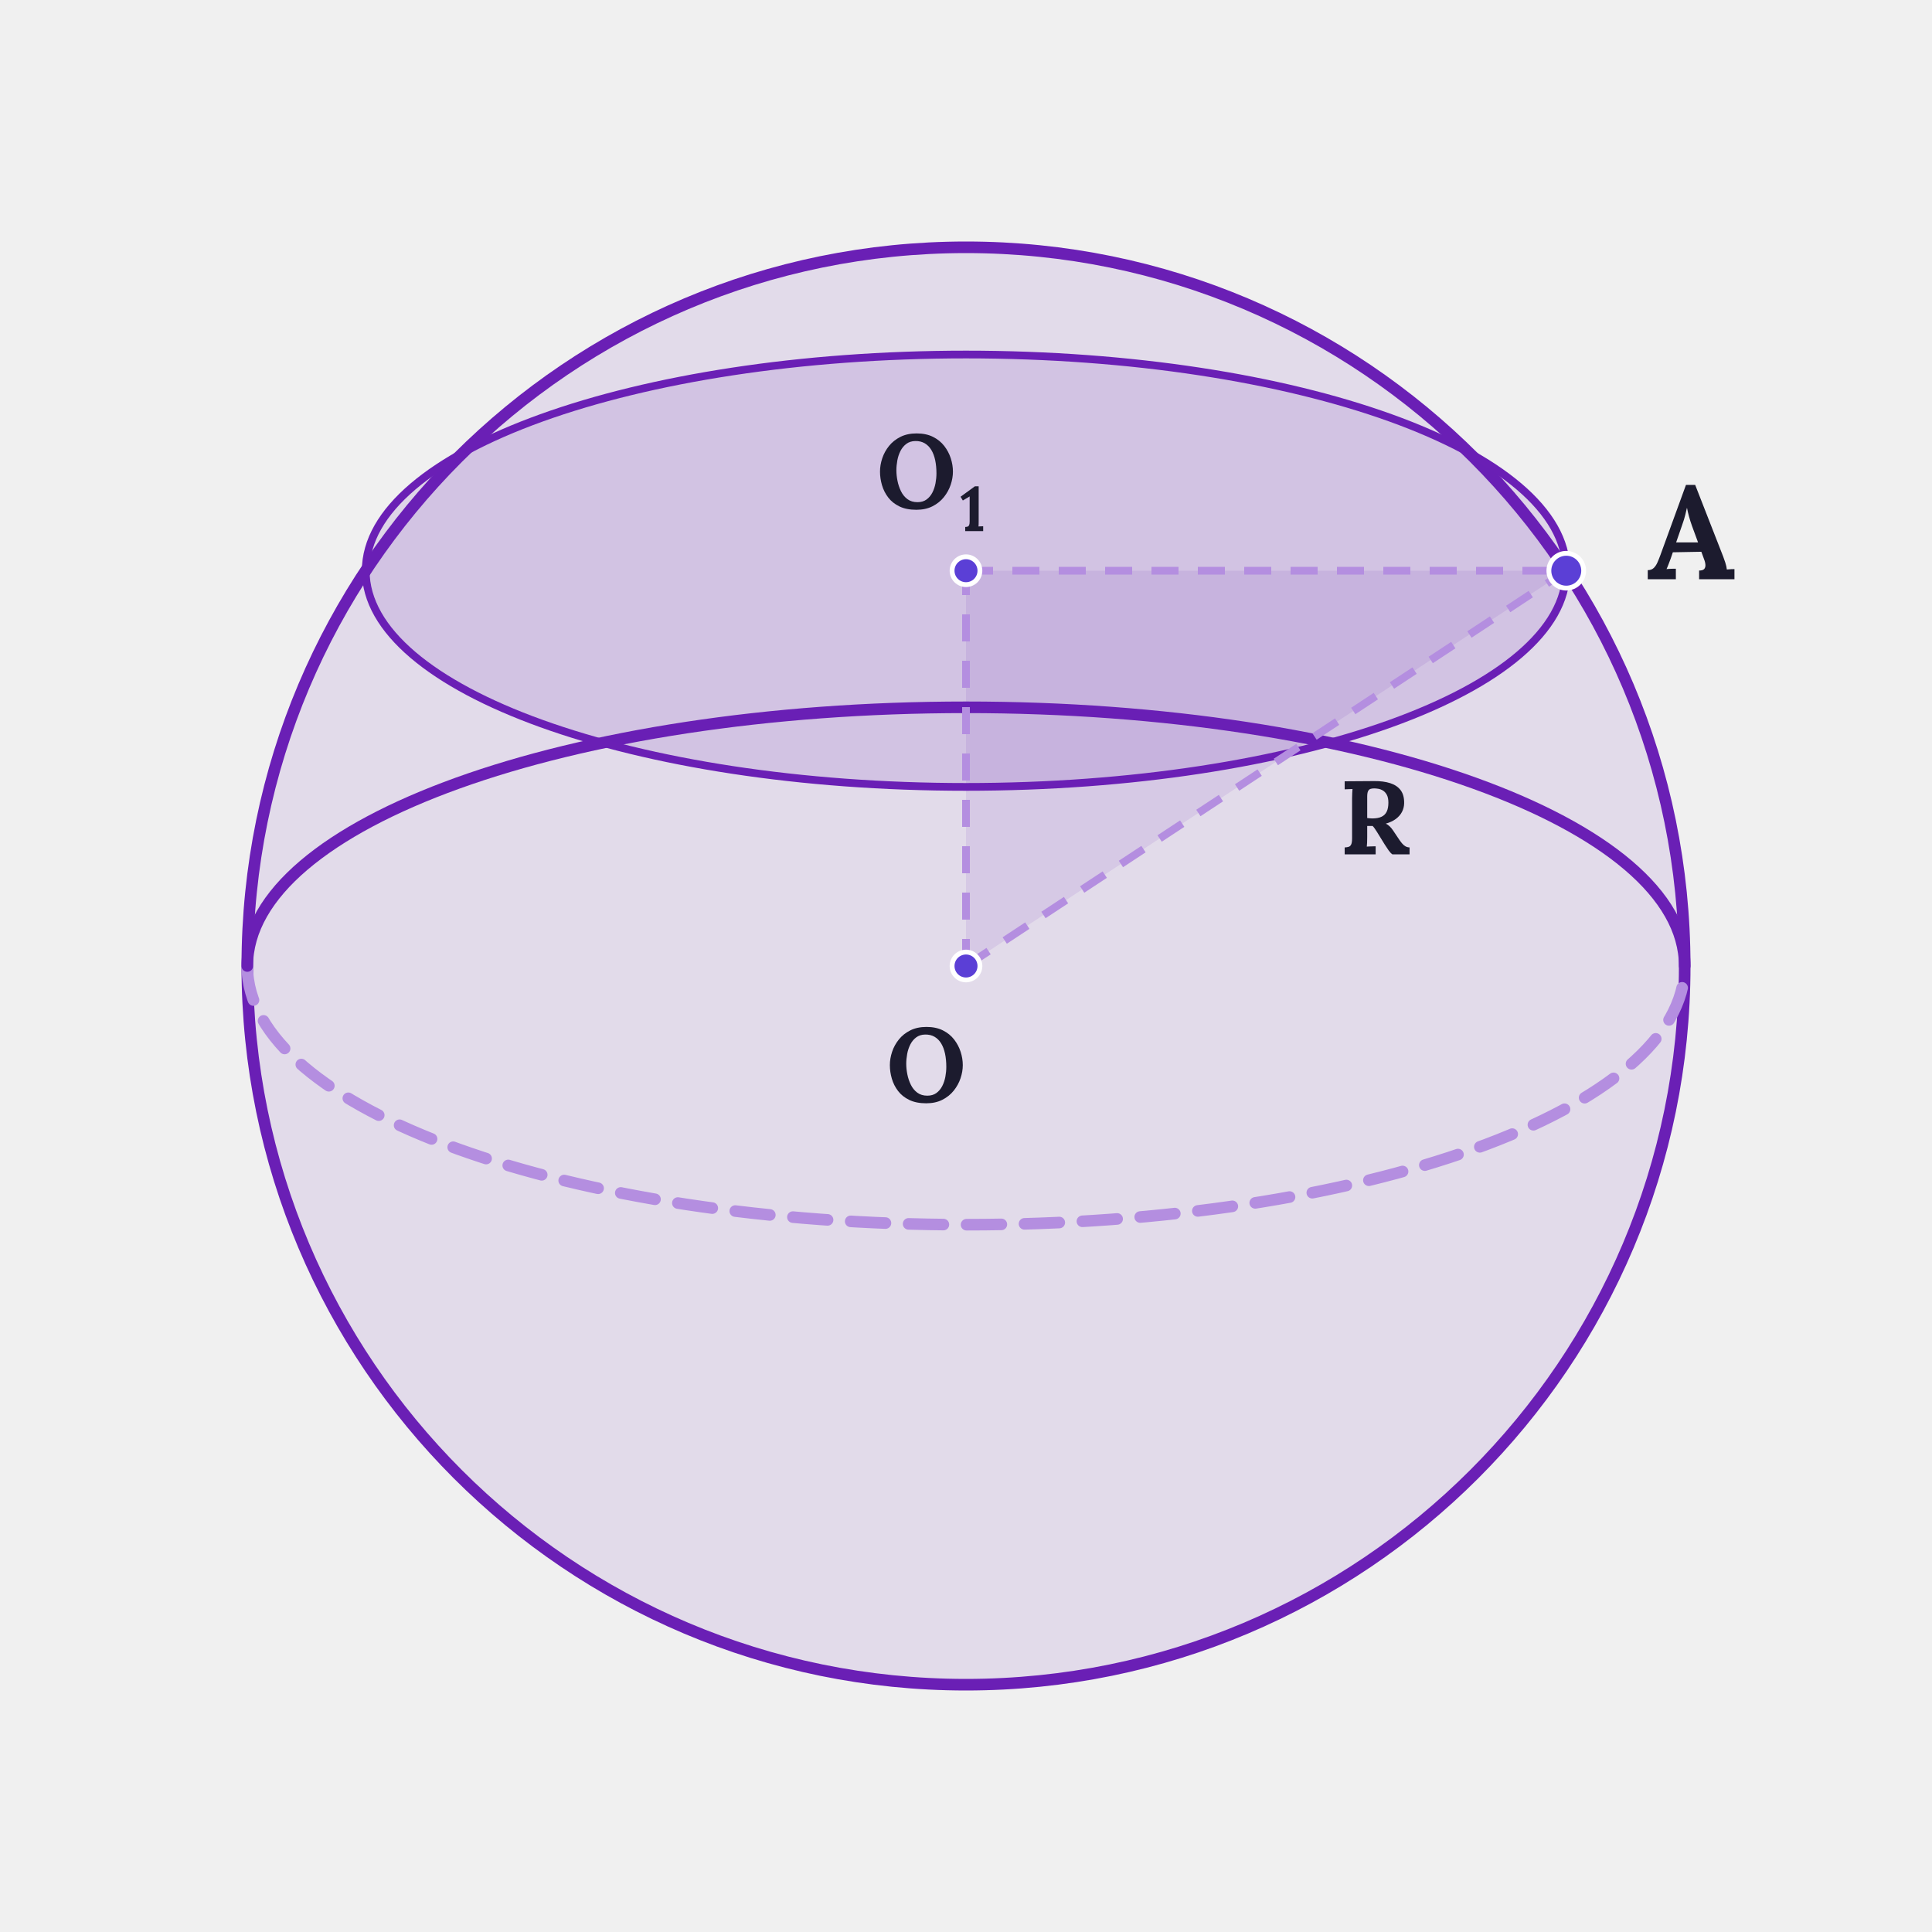
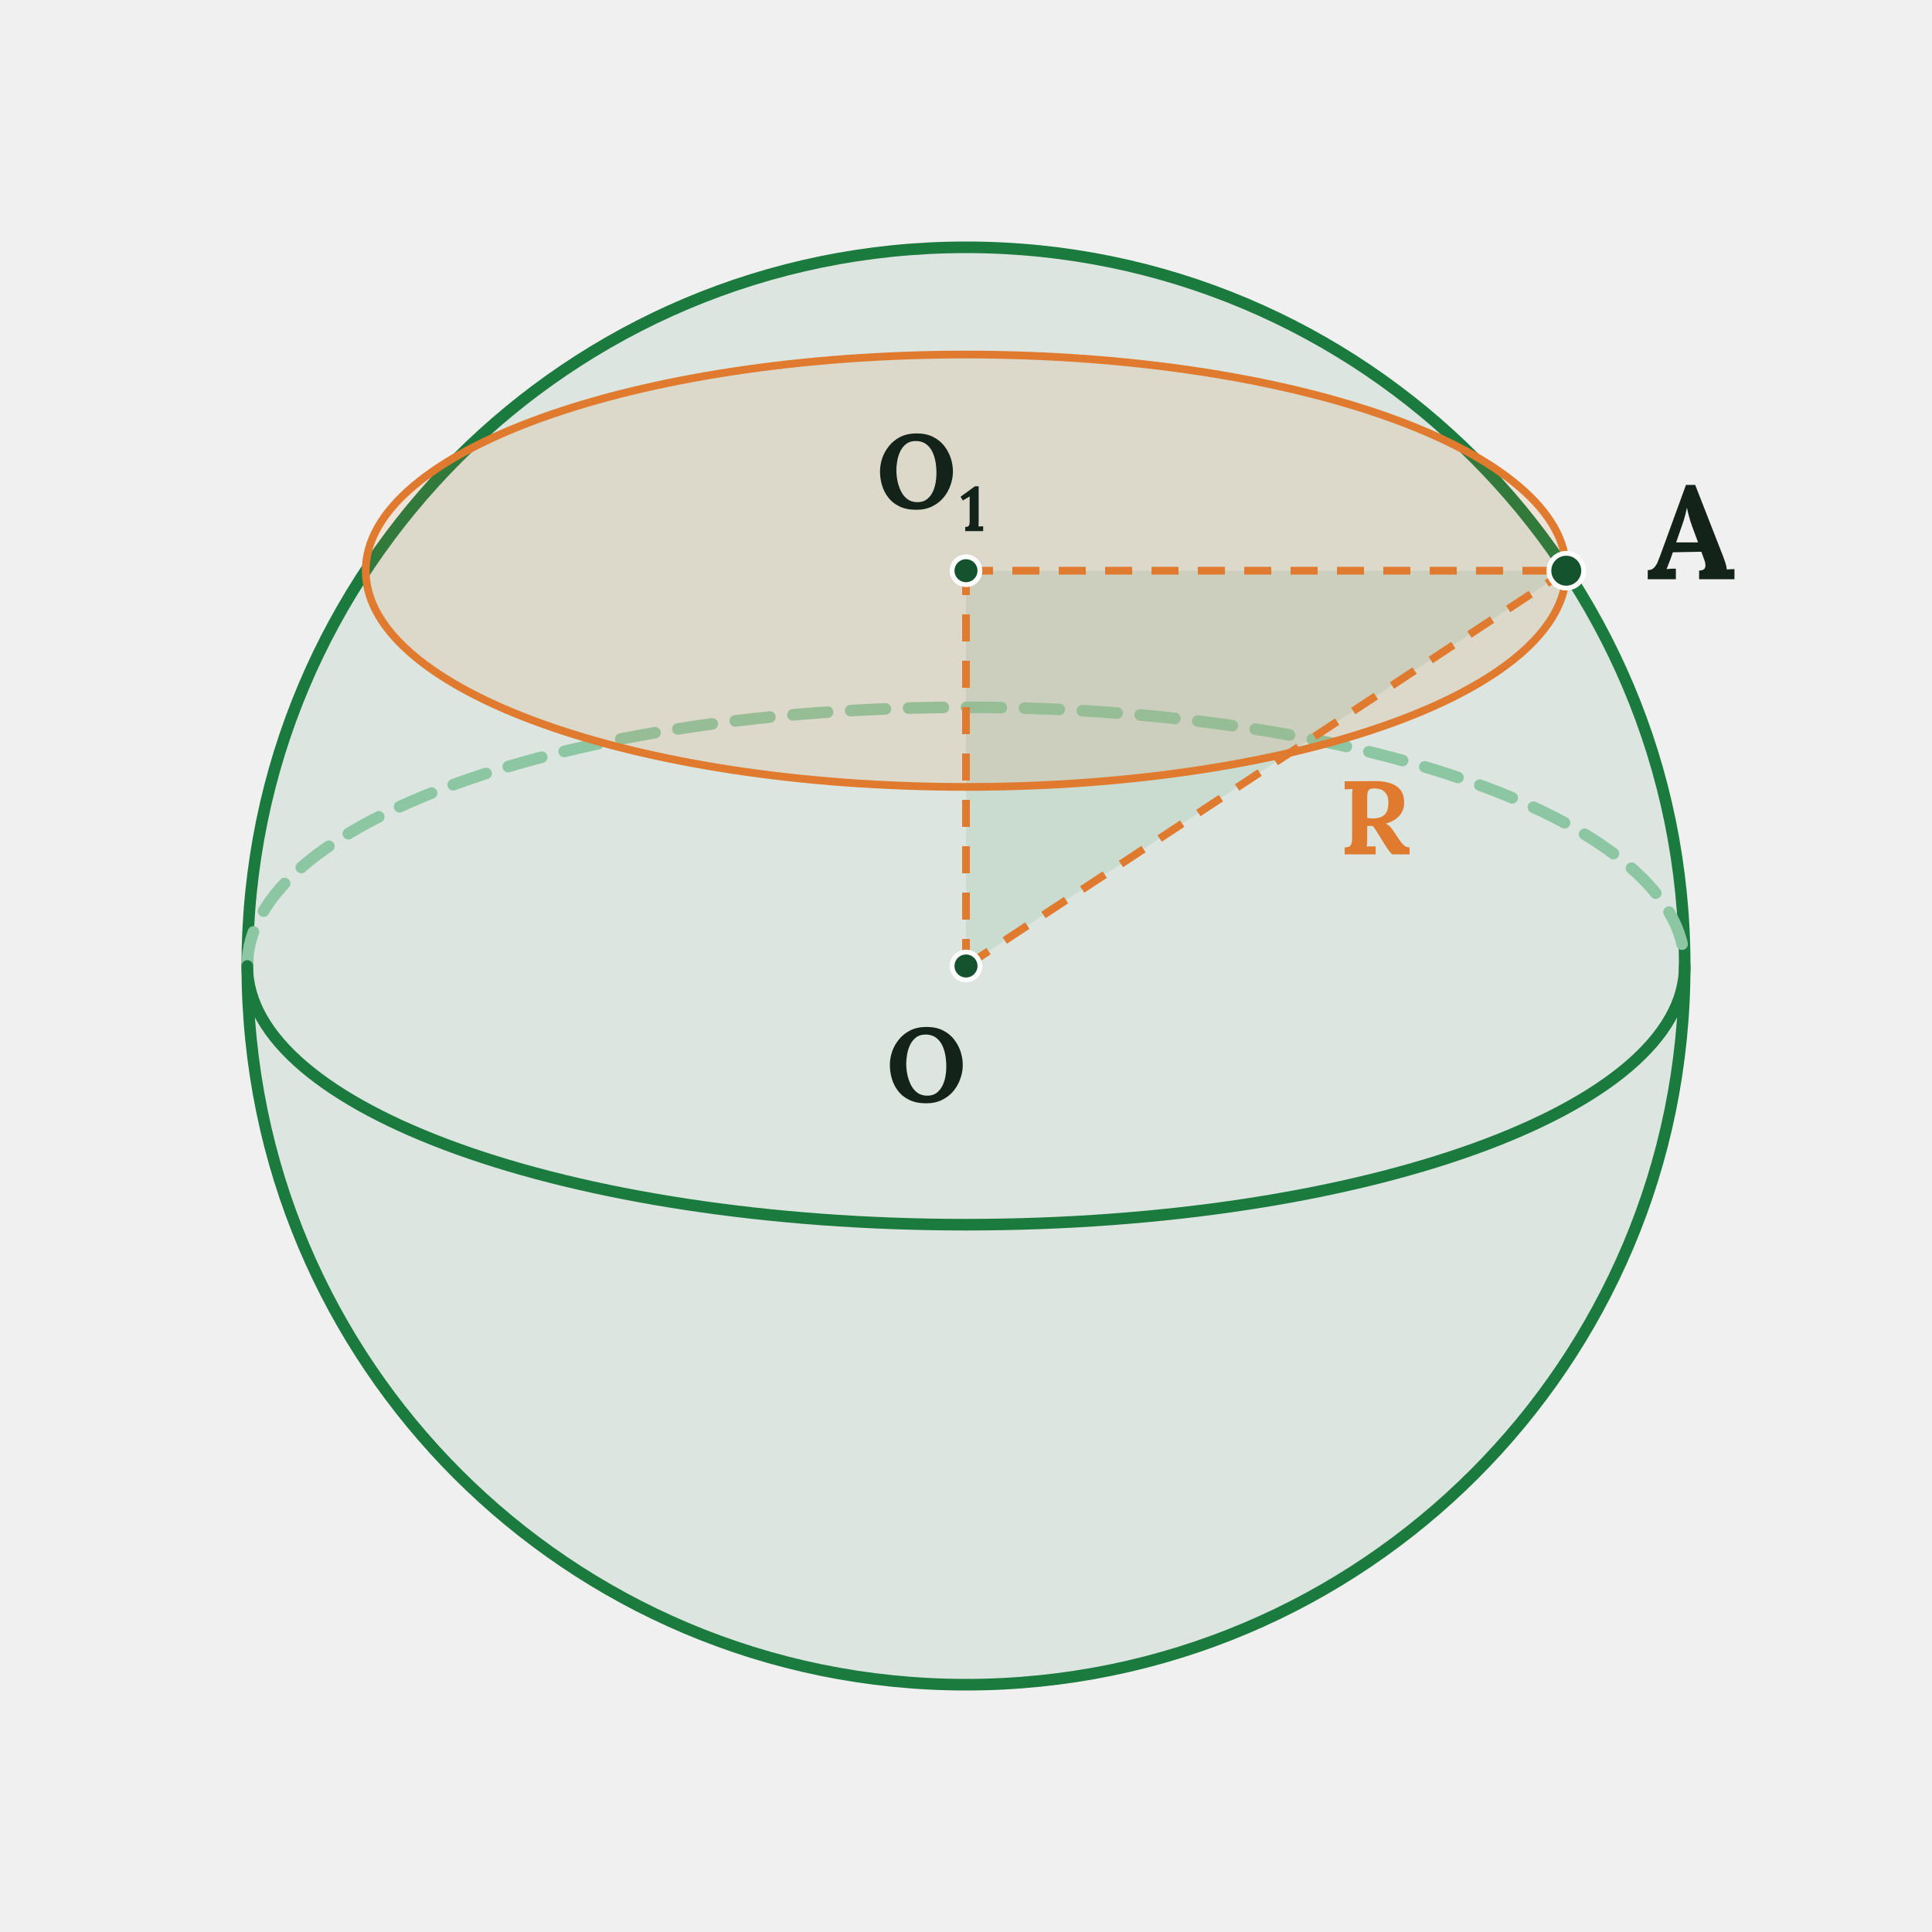
<svg xmlns="http://www.w3.org/2000/svg" viewBox="0 0 1000 1000" width="1000" height="1000">
-   <polygon points="500.0,295.4 810.7,295.4 500.0,500.0" fill="#6a1fb5" fill-opacity="0.1" stroke="none" />
-   <circle cx="500.0" cy="500.0" r="372.0" fill="#6a1fb5" fill-opacity="0.1" stroke="#6a1fb5" stroke-width="6" />
-   <path d="M 128.0 500.0 A 372.0 133.9 0 0 0 872.0 500.0" fill="none" stroke="#b48ee0" stroke-width="6" stroke-dasharray="18,12" stroke-linecap="round" />
-   <path d="M 128.0 500.0 A 372.0 133.9 0 0 1 872.0 500.0" fill="none" stroke="#6a1fb5" stroke-width="6" stroke-linecap="round" />
-   <ellipse cx="500.0" cy="295.4" rx="310.7" ry="111.9" fill="#6a1fb5" fill-opacity="0.13" stroke="#6a1fb5" stroke-width="4" />
-   <line x1="500.0" y1="500.0" x2="500.0" y2="295.4" stroke="#b48ee0" stroke-width="4" stroke-dasharray="14,10" />
-   <line x1="500.0" y1="500.0" x2="810.7" y2="295.4" stroke="#b48ee0" stroke-width="4" stroke-dasharray="14,10" />
-   <line x1="500.0" y1="295.4" x2="810.7" y2="295.4" stroke="#b48ee0" stroke-width="4" stroke-dasharray="14,10" />
-   <circle cx="810.7" cy="295.4" r="9" fill="#5b3fd6" stroke="#fff" stroke-width="2.5" />
-   <circle cx="500.0" cy="500.0" r="7.2" fill="#5b3fd6" stroke="#fff" stroke-width="2.5" />
-   <circle cx="500.0" cy="295.4" r="7.2" fill="#5b3fd6" stroke="#fff" stroke-width="2.5" />
-   <path transform="translate(458.7,570.2) scale(0.054,-0.054)" d="M383 -16Q288 -16 221.5 16.0Q155 48 114.0 101.5Q73 155 54.0 220.0Q35 285 35 350Q35 413 56.5 477.5Q78 542 121.5 596.0Q165 650 231.0 683.0Q297 716 386 716Q477 716 543.0 683.0Q609 650 651.0 595.5Q693 541 713.5 477.0Q734 413 734 350Q734 288 712.5 224.0Q691 160 647.5 105.5Q604 51 538.0 17.5Q472 -16 383 -16ZM394 57Q446 57 481.0 82.5Q516 108 537.0 149.0Q558 190 567.0 238.5Q576 287 576 333Q576 402 564.0 459.0Q552 516 527.0 557.5Q502 599 463.5 621.5Q425 644 373 643Q322 642 287.0 615.5Q252 589 231.0 547.5Q210 506 201.0 457.0Q192 408 192 362Q192 315 202.5 262.0Q213 209 236.0 162.0Q259 115 298.0 86.0Q337 57 394 57Z" fill="#1c1b2e" />
-   <path transform="translate(453.6,263.0) scale(0.054,-0.054)" d="M383 -16Q288 -16 221.5 16.0Q155 48 114.0 101.5Q73 155 54.0 220.0Q35 285 35 350Q35 413 56.5 477.5Q78 542 121.5 596.0Q165 650 231.0 683.0Q297 716 386 716Q477 716 543.0 683.0Q609 650 651.0 595.5Q693 541 713.5 477.0Q734 413 734 350Q734 288 712.5 224.0Q691 160 647.5 105.5Q604 51 538.0 17.5Q472 -16 383 -16ZM394 57Q446 57 481.0 82.5Q516 108 537.0 149.0Q558 190 567.0 238.5Q576 287 576 333Q576 402 564.0 459.0Q552 516 527.0 557.5Q502 599 463.5 621.5Q425 644 373 643Q322 642 287.0 615.5Q252 589 231.0 547.5Q210 506 201.0 457.0Q192 408 192 362Q192 315 202.5 262.0Q213 209 236.0 162.0Q259 115 298.0 86.0Q337 57 394 57Z" fill="#1c1b2e" />
-   <path transform="translate(497.0,274.9) scale(0.0324,-0.0324)" d="M80 0V66Q103 67 118.5 72.0Q134 77 142.5 95.0Q151 113 151 153V554L42 489L6 549L235 716H295V164Q295 137 294.5 112.0Q294 87 292 74Q308 76 332.5 76.5Q357 77 367 77V0Z" fill="#1c1b2e" />
-   <path transform="translate(852.6,299.8) scale(0.068,-0.068)" d="M4 0V69Q32 69 49.0 85.0Q66 101 77.5 127.0Q89 153 100 183L295 718H365L578 173Q584 158 594.0 127.5Q604 97 606 74Q623 76 638.5 76.5Q654 77 664 77V0H395V66Q423 66 433.5 77.5Q444 89 443.0 109.0Q442 129 432 154L412 209L195 205L179 158Q174 145 164.5 119.5Q155 94 147 77Q163 79 185.5 79.5Q208 80 218 80V0ZM220 280H387L341 405Q328 441 318.0 477.5Q308 514 303 542H302Q298 525 290.0 491.0Q282 457 265 410Z" fill="#1c1b2e" />
-   <path transform="translate(693.3,442.2) scale(0.054,-0.054)" d="M50 0V66Q73 67 88.5 72.0Q104 77 112.5 95.0Q121 113 121 153V536Q121 563 122.5 588.0Q124 613 125 626Q109 625 85.0 624.5Q61 624 50 623V700Q121 701 192.0 701.0Q263 701 334 702Q422 703 487.0 682.0Q552 661 587.0 614.0Q622 567 620 487Q619 445 599.5 407.0Q580 369 541.5 340.0Q503 311 444 294Q463 286 481.5 268.0Q500 250 513 230L560 160Q582 126 599.0 106.0Q616 86 633.0 76.5Q650 67 672 66V0H507Q489 13 471.5 37.5Q454 62 434 94L360 214Q347 234 337.5 248.0Q328 262 318 272Q302 272 291.0 272.0Q280 272 266 272V165Q266 137 265.0 112.0Q264 87 262 74Q273 75 290.0 75.5Q307 76 323.5 76.5Q340 77 347 77V0ZM314 344Q370 344 404.0 360.5Q438 377 453.5 410.5Q469 444 469 495Q469 543 454.0 570.5Q439 598 416.5 611.5Q394 625 371.0 628.5Q348 632 333 632Q312 632 297.0 627.0Q282 622 274.0 605.0Q266 588 266 553V348Q277 347 289.0 345.5Q301 344 314 344Z" fill="#1c1b2e" />
+   <polygon points="500.0,295.4 810.7,295.4 500.0,500.0" fill="#1B7A3E" fill-opacity="0.09" stroke="none" />
+   <circle cx="500.0" cy="500.0" r="372.0" fill="#1B7A3E" fill-opacity="0.09" stroke="#1B7A3E" stroke-width="6" />
+   <path d="M 128.0 500.0 A 372.0 133.9 0 0 1 872.0 500.0" fill="none" stroke="#8CC6A3" stroke-width="6" stroke-dasharray="18,12" stroke-linecap="round" />
+   <path d="M 128.0 500.0 A 372.0 133.9 0 0 0 872.0 500.0" fill="none" stroke="#1B7A3E" stroke-width="6" stroke-linecap="round" />
+   <ellipse cx="500.0" cy="295.4" rx="310.7" ry="111.9" fill="#E07A2F" fill-opacity="0.12" stroke="#E07A2F" stroke-width="4" />
+   <line x1="500.0" y1="500.0" x2="500.0" y2="295.4" stroke="#E07A2F" stroke-width="4" stroke-dasharray="14,10" />
+   <line x1="500.0" y1="500.0" x2="810.7" y2="295.4" stroke="#E07A2F" stroke-width="4" stroke-dasharray="14,10" />
+   <line x1="500.0" y1="295.4" x2="810.7" y2="295.4" stroke="#E07A2F" stroke-width="4" stroke-dasharray="14,10" />
+   <circle cx="810.7" cy="295.4" r="9" fill="#14532D" stroke="#fff" stroke-width="2.5" />
+   <circle cx="500.0" cy="500.0" r="7.2" fill="#14532D" stroke="#fff" stroke-width="2.5" />
+   <circle cx="500.0" cy="295.4" r="7.2" fill="#14532D" stroke="#fff" stroke-width="2.5" />
+   <path transform="translate(458.7,570.2) scale(0.054,-0.054)" d="M383 -16Q288 -16 222 16Q155 48 114 102Q73 155 54 220Q35 285 35 350Q35 413 56 478Q78 542 122 596Q165 650 231 683Q297 716 386 716Q477 716 543 683Q609 650 651 596Q693 541 714 477Q734 413 734 350Q734 288 712 224Q691 160 648 106Q604 51 538 18Q472 -16 383 -16ZM394 57Q446 57 481 82Q516 108 537 149Q558 190 567 238Q576 287 576 333Q576 402 564 459Q552 516 527 558Q502 599 464 622Q425 644 373 643Q322 642 287 616Q252 589 231 548Q210 506 201 457Q192 408 192 362Q192 315 202 262Q213 209 236 162Q259 115 298 86Q337 57 394 57Z" fill="#14231A" />
+   <path transform="translate(453.6,263.0) scale(0.054,-0.054)" d="M383 -16Q288 -16 222 16Q155 48 114 102Q73 155 54 220Q35 285 35 350Q35 413 56 478Q78 542 122 596Q165 650 231 683Q297 716 386 716Q477 716 543 683Q609 650 651 596Q693 541 714 477Q734 413 734 350Q734 288 712 224Q691 160 648 106Q604 51 538 18Q472 -16 383 -16ZM394 57Q446 57 481 82Q516 108 537 149Q558 190 567 238Q576 287 576 333Q576 402 564 459Q552 516 527 558Q502 599 464 622Q425 644 373 643Q322 642 287 616Q252 589 231 548Q210 506 201 457Q192 408 192 362Q192 315 202 262Q213 209 236 162Q259 115 298 86Q337 57 394 57Z" fill="#14231A" />
+   <path transform="translate(497.0,274.9) scale(0.0324,-0.0324)" d="M80 0L80 66Q103 67 118 72Q134 77 142 95Q151 113 151 153L151 554L42 489L6 549L235 716L295 716L295 164Q295 137 294 112Q294 87 292 74Q308 76 332 76Q357 77 367 77L367 0L80 0Z" fill="#14231A" />
+   <path transform="translate(852.6,299.8) scale(0.068,-0.068)" d="M4 0L4 69Q32 69 49 85Q66 101 78 127Q89 153 100 183L295 718L365 718L578 173Q584 158 594 128Q604 97 606 74Q623 76 638 76Q654 77 664 77L664 0L395 0L395 66Q423 66 434 78Q444 89 443 109Q442 129 432 154L412 209L195 205L179 158Q174 145 164 120Q155 94 147 77Q163 79 186 80Q208 80 218 80L218 0L4 0ZM220 280L387 280L341 405Q328 441 318 478Q308 514 303 542L302 542Q298 525 290 491Q282 457 265 410L220 280Z" fill="#14231A" />
+   <path transform="translate(693.3,442.2) scale(0.054,-0.054)" d="M50 0L50 66Q73 67 88 72Q104 77 112 95Q121 113 121 153L121 536Q121 563 122 588Q124 613 125 626Q109 625 85 624Q61 624 50 623L50 700Q121 701 192 701Q263 701 334 702Q422 703 487 682Q552 661 587 614Q622 567 620 487Q619 445 600 407Q580 369 542 340Q503 311 444 294Q463 286 482 268Q500 250 513 230L560 160Q582 126 599 106Q616 86 633 76Q650 67 672 66L672 0L507 0Q489 13 472 38Q454 62 434 94L360 214Q347 234 338 248Q328 262 318 272Q302 272 291 272Q280 272 266 272L266 165Q266 137 265 112Q264 87 262 74Q273 75 290 76Q307 76 324 76Q340 77 347 77L347 0L50 0ZM314 344Q370 344 404 360Q438 377 454 410Q469 444 469 495Q469 543 454 570Q439 598 416 612Q394 625 371 628Q348 632 333 632Q312 632 297 627Q282 622 274 605Q266 588 266 553L266 348Q277 347 289 346Q301 344 314 344Z" fill="#E07A2F" />
</svg>
